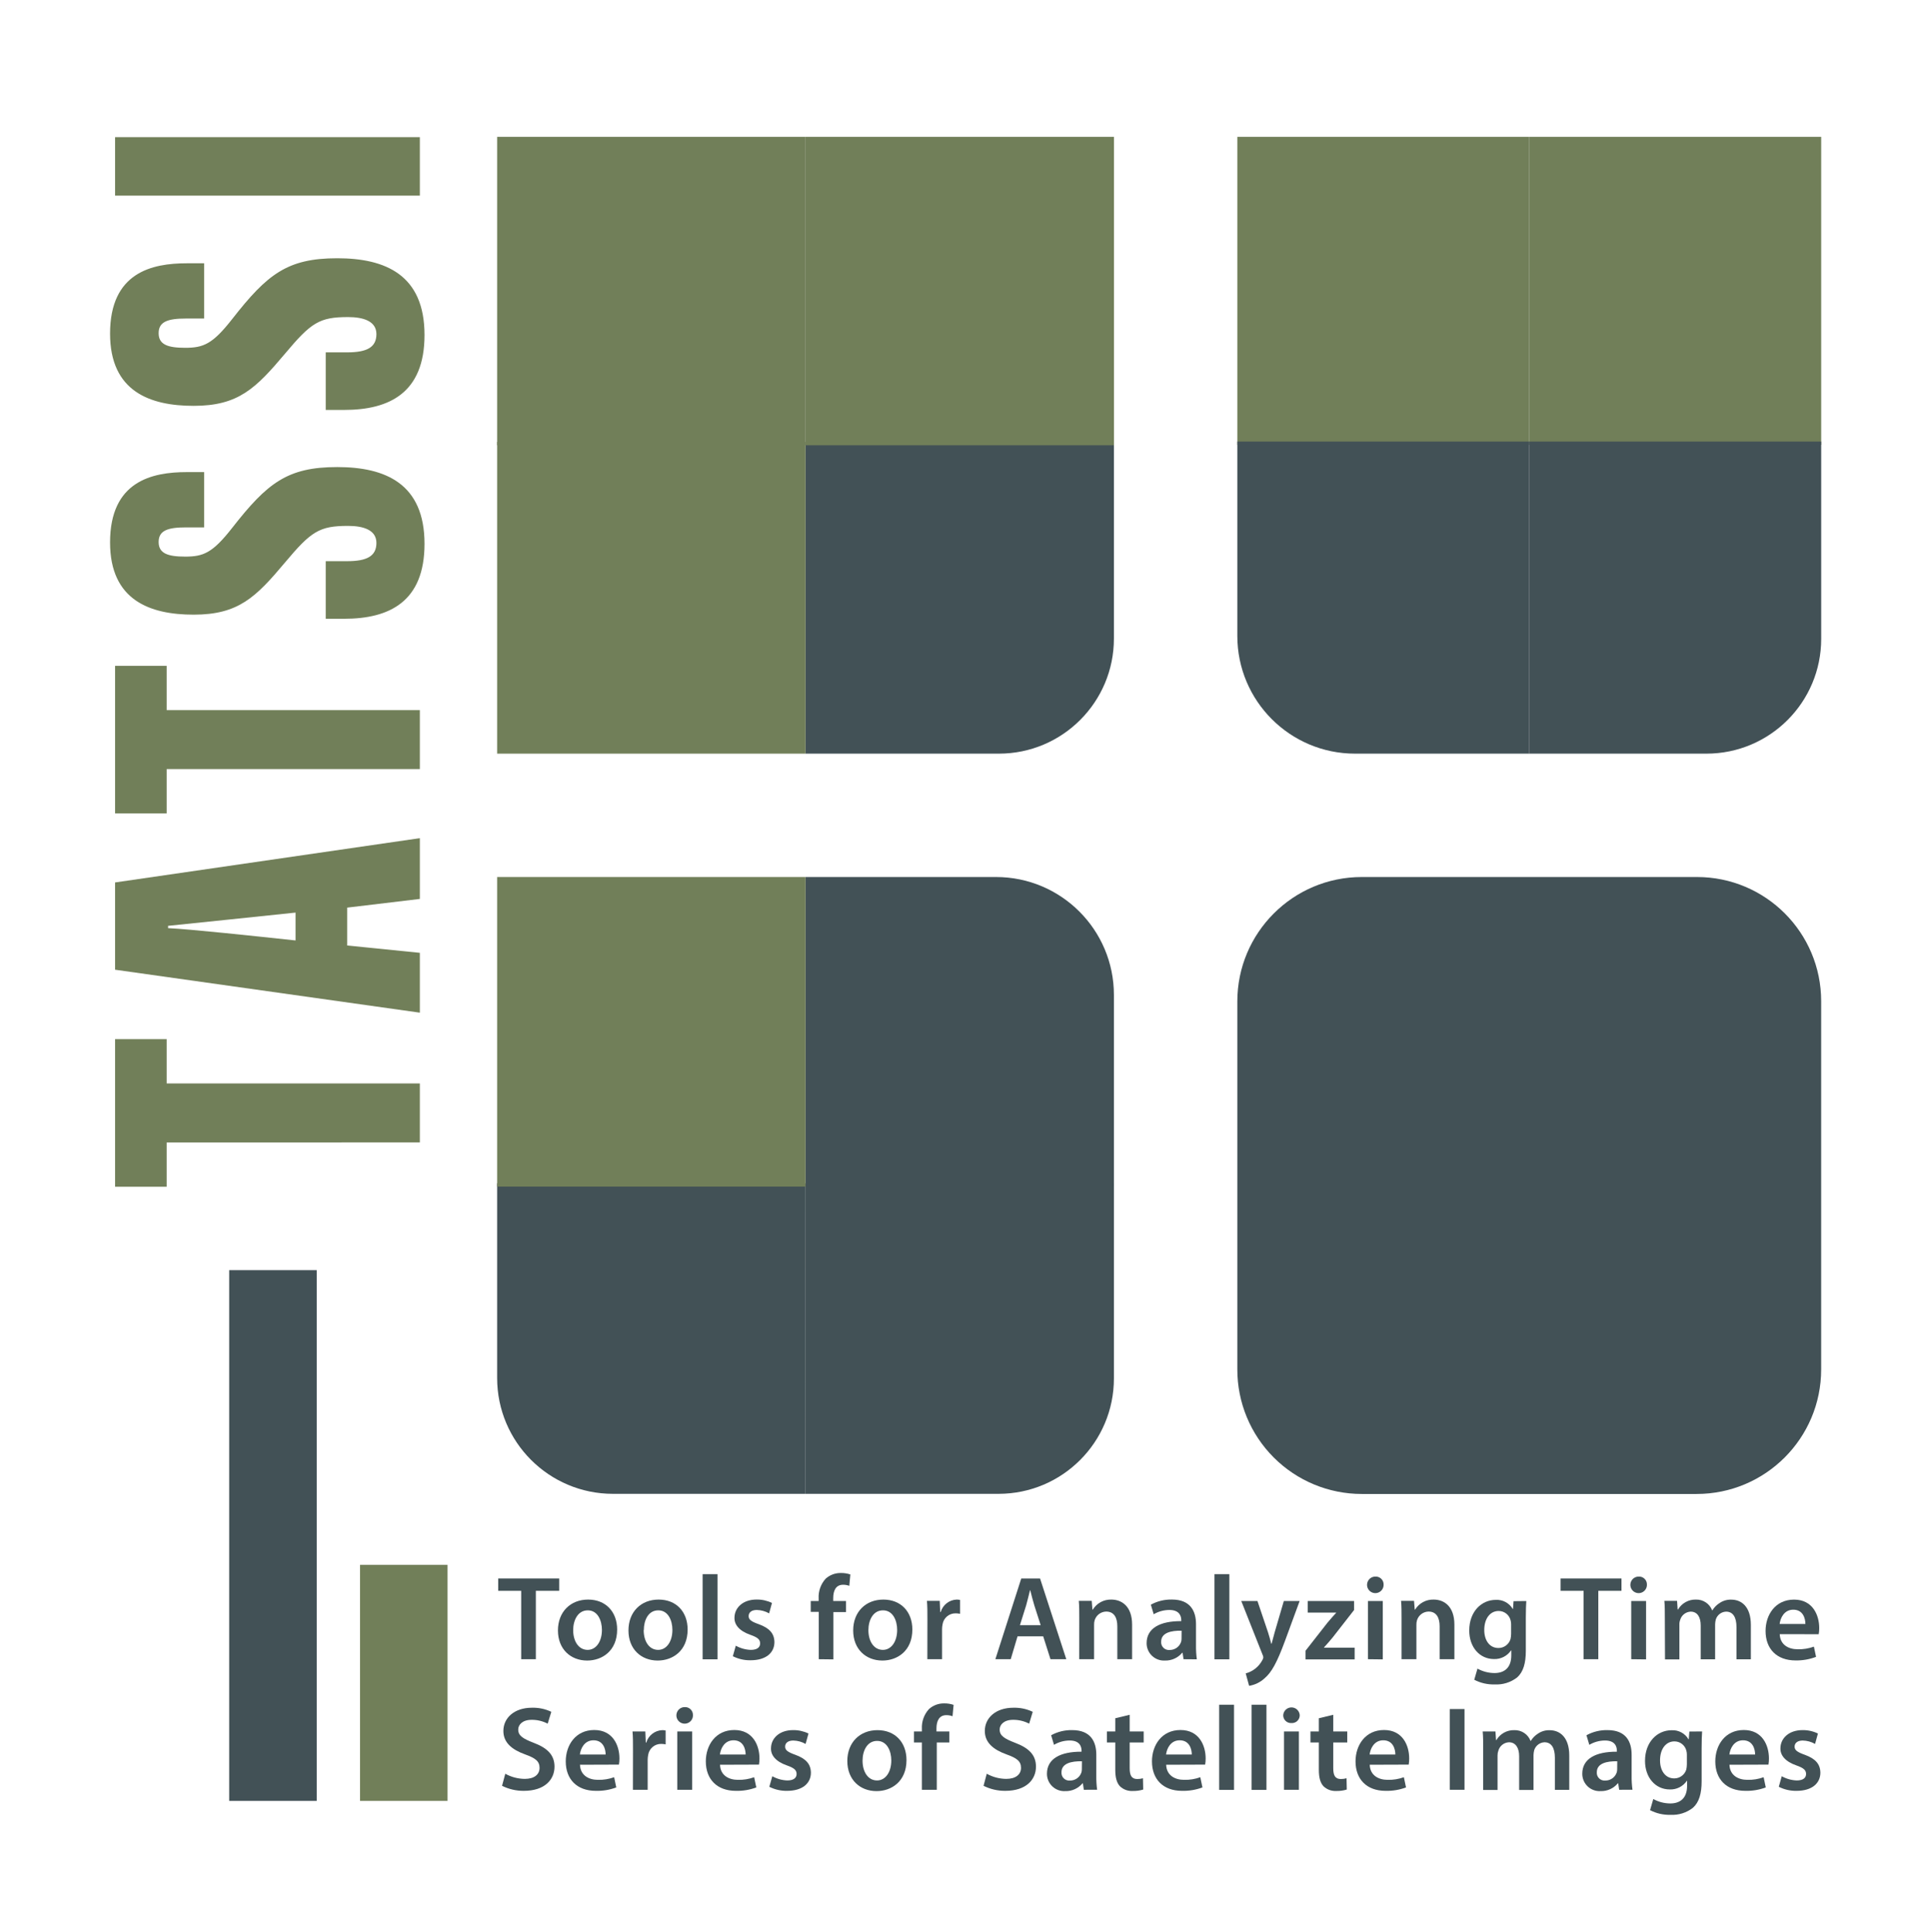
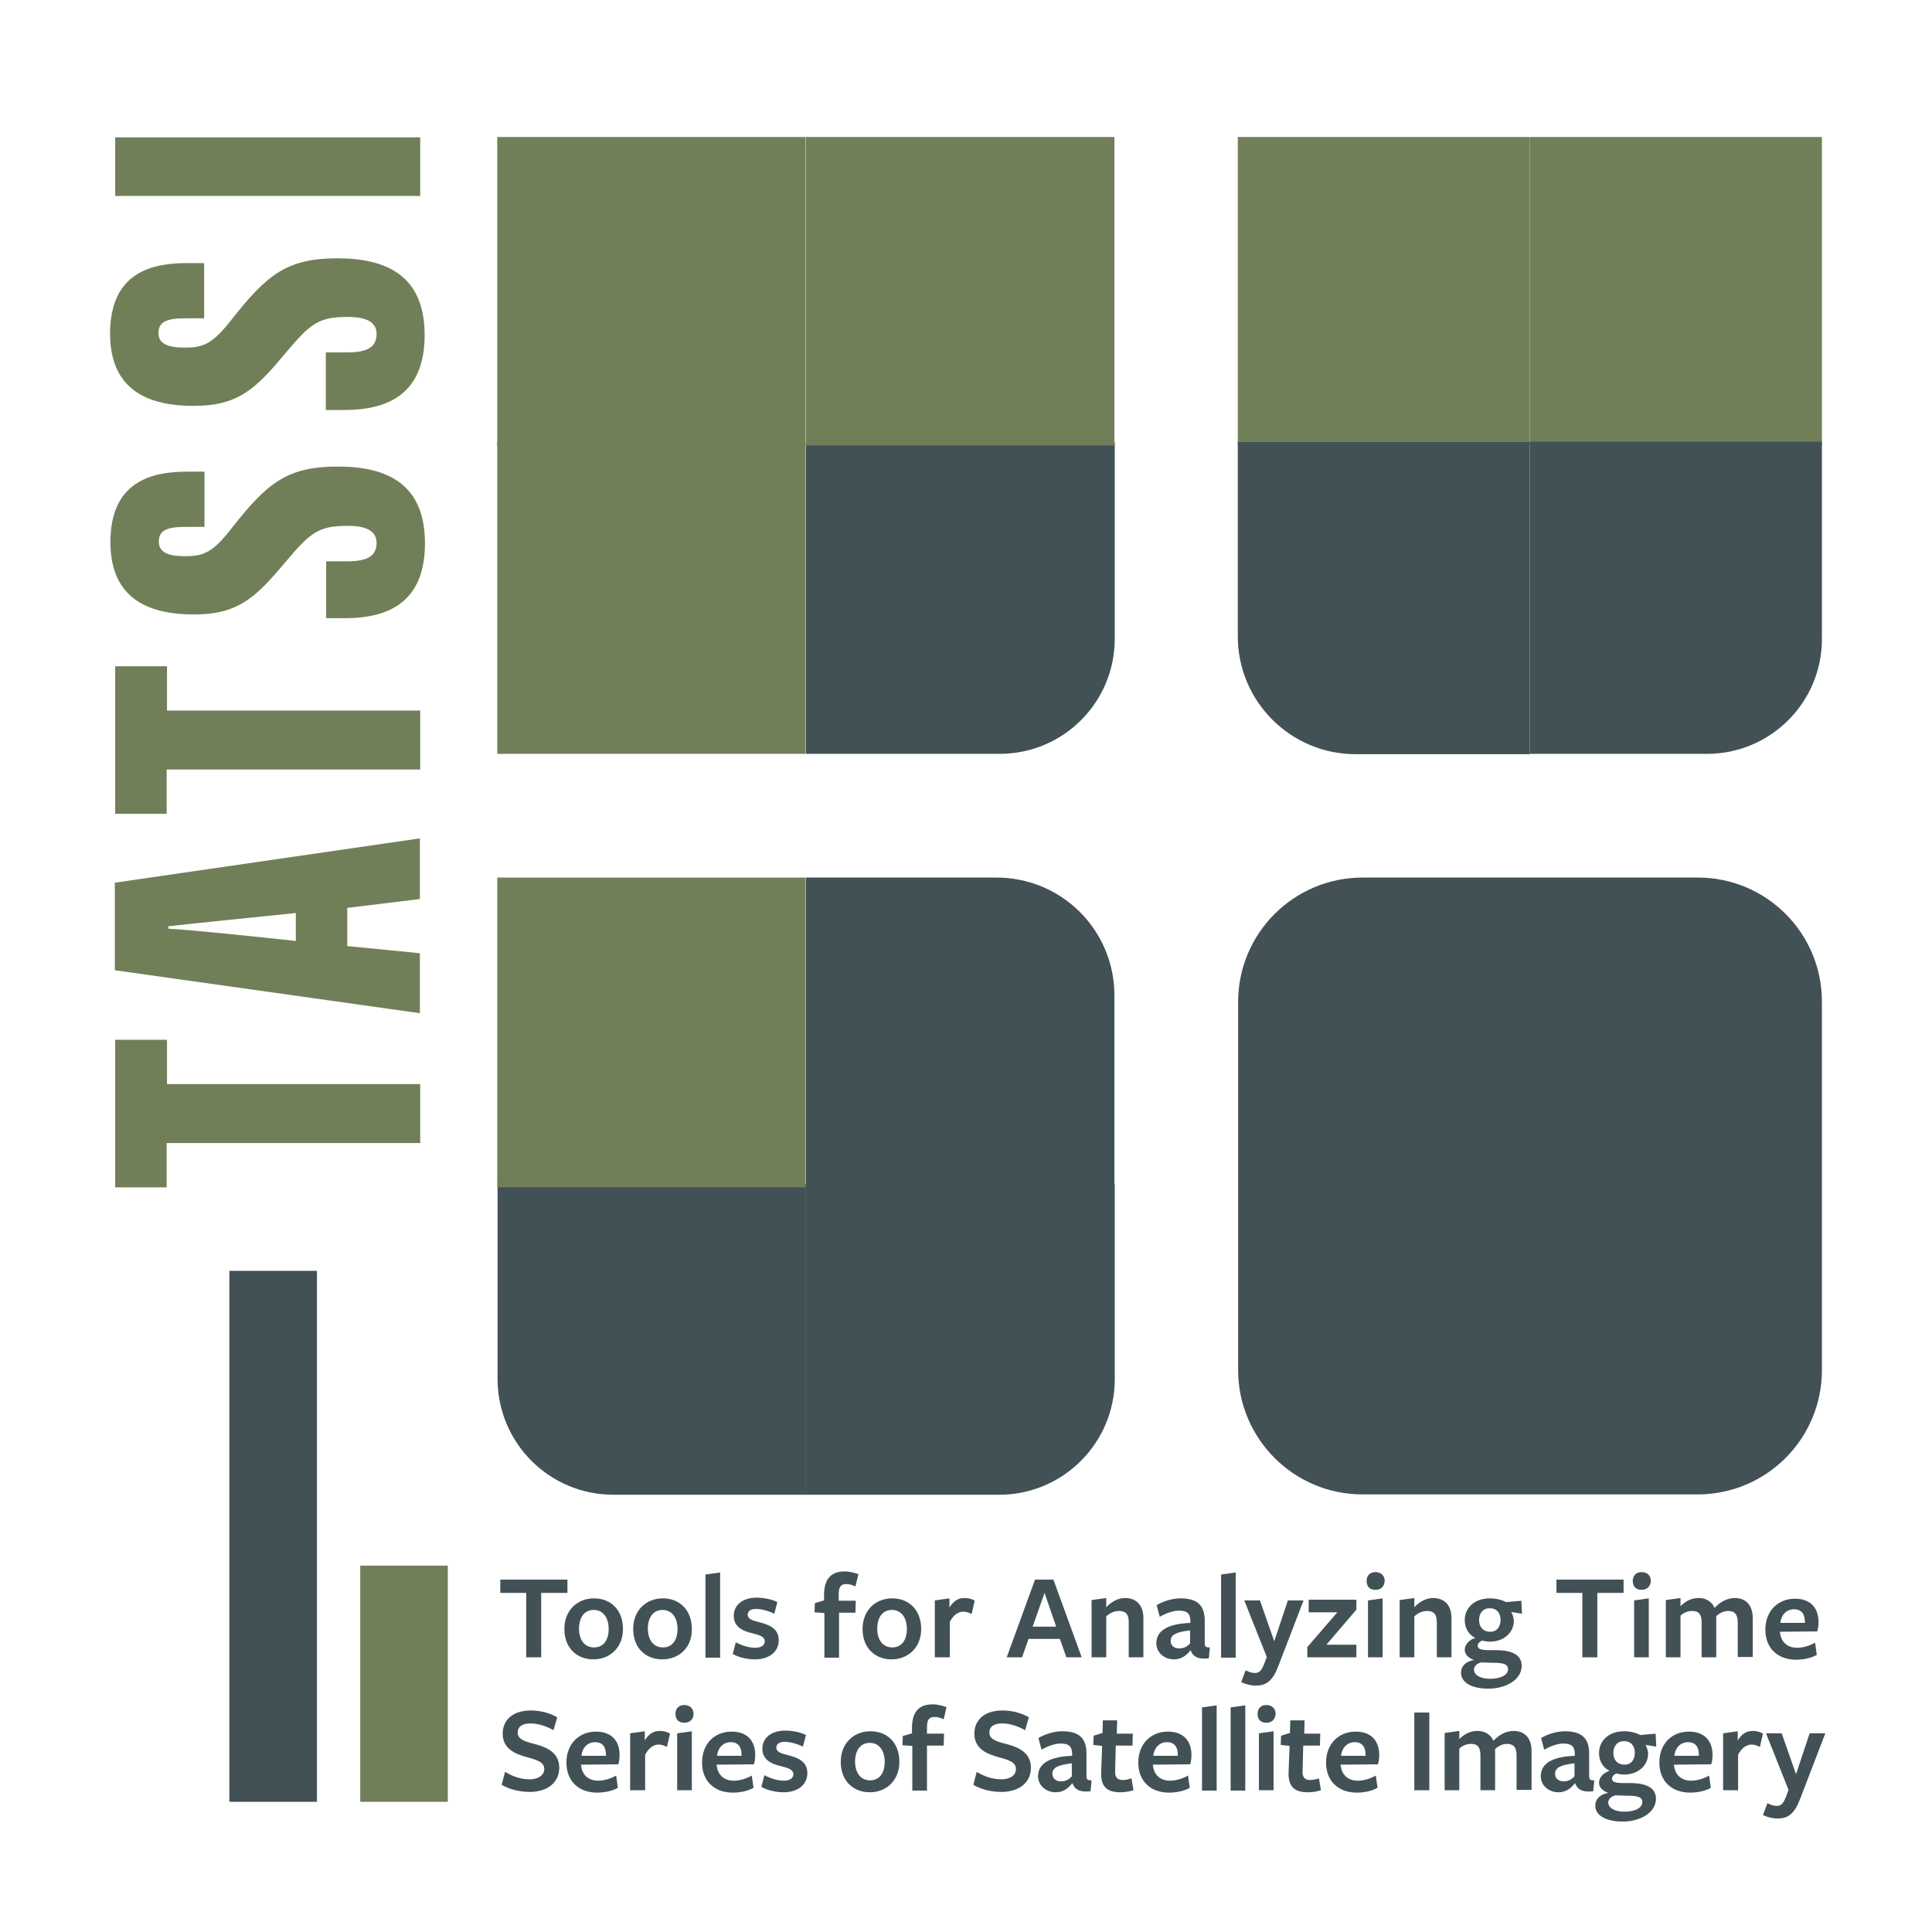
- <svg xmlns="http://www.w3.org/2000/svg" id="Capa_1" data-name="Capa 1" viewBox="0 0 566.93 566.93">
-   <defs>
-     <style>.cls-1{fill:#425156;}.cls-2{fill:#717f59;}</style>
-   </defs>
-   <path class="cls-1" d="M399.76,257.46h98.41a36.45,36.45,0,0,1,36.45,36.45V402a36.57,36.57,0,0,1-36.57,36.57H399.76A36.53,36.53,0,0,1,363.23,402V294A36.53,36.53,0,0,1,399.76,257.46Z" />
-   <path class="cls-1" d="M292.41,257.46H236.48v90.87H327V292.06A34.61,34.61,0,0,0,292.41,257.46Z" />
-   <path class="cls-1" d="M236.48,347.37v91.16h56.67A33.88,33.88,0,0,0,327,404.66V347.37Z" />
-   <path class="cls-1" d="M236.48,347.37H145.94v57.16a34,34,0,0,0,34,34h56.53Z" />
-   <rect class="cls-2" x="145.94" y="257.46" width="90.54" height="90.88" />
-   <rect class="cls-2" x="363.23" y="40.17" width="85.7" height="90.43" />
-   <rect class="cls-2" x="448.93" y="40.17" width="85.7" height="90.43" />
-   <path class="cls-1" d="M363.23,186.68a34.56,34.56,0,0,0,34.56,34.56h51.14V129.63h-85.7Z" />
-   <path class="cls-1" d="M448.93,129.63v91.61h52a33.7,33.7,0,0,0,33.7-33.7V129.63Z" />
-   <path class="cls-1" d="M236.48,129.74v91.5h56.76A33.78,33.78,0,0,0,327,187.46V129.74Z" />
-   <rect class="cls-2" x="145.94" y="129.74" width="90.54" height="91.5" />
-   <rect class="cls-2" x="236.48" y="40.17" width="90.54" height="90.54" />
-   <rect class="cls-2" x="145.94" y="40.17" width="90.54" height="90.54" />
-   <rect class="cls-1" x="67.28" y="372.87" width="25.69" height="155.8" />
-   <rect class="cls-2" x="105.69" y="459.37" width="25.69" height="69.3" />
-   <path class="cls-2" d="M48.93,335.38v13H33.78V305.06H48.93v13h74.32v17.31Z" />
-   <path class="cls-2" d="M101.92,277.56l21.33,2.15v17.57L33.78,284.67V259.05l89.47-13v17.84l-21.33,2.55ZM86.76,267.9c-11.4,1.21-28.84,3-37.42,3.89v.67c6.17.27,26.29,2.42,37.42,3.62Z" />
-   <path class="cls-2" d="M48.93,225.78v13H33.78V195.46H48.93v13h74.32v17.31Z" />
-   <path class="cls-2" d="M95.62,164.74h6.3c5.77,0,8.58-1.47,8.58-5.36s-4-5-8.31-5c-8.45,0-10.86,1.6-18.51,10.73C75.09,175.34,70,180.44,56.85,180.44c-12.74,0-24.54-4.16-24.54-21.2,0-18,12.33-20.65,22.53-20.65h5.09v16.23H54.57c-5.37,0-8,.94-8,4.29s2.68,4.29,7.78,4.29c5.36,0,8.05-1.07,13.82-8.45C78.45,141.81,84.34,137.11,99,137.11c14.08,0,25.62,4.83,25.62,22.54,0,17-10.33,22-23.61,22H95.62Z" />
-   <path class="cls-2" d="M95.62,103.44h6.3c5.77,0,8.58-1.47,8.58-5.36s-4-5-8.31-5c-8.45,0-10.86,1.61-18.51,10.73C75.09,114,70,119.14,56.85,119.14c-12.74,0-24.54-4.16-24.54-21.2,0-18,12.33-20.65,22.53-20.65h5.09V93.51H54.57c-5.37,0-8,.95-8,4.3s2.68,4.29,7.78,4.29c5.36,0,8.05-1.07,13.82-8.45C78.45,80.5,84.34,75.81,99,75.81c14.08,0,25.62,4.83,25.62,22.53,0,17-10.33,22-23.61,22H95.62Z" />
-   <path class="cls-2" d="M33.78,40.26h89.47V57.43H33.78Z" />
-   <path class="cls-1" d="M153,467h-6.75v-3.62h17.9V467H157.3v20.08H153Z" />
-   <path class="cls-1" d="M181.17,478.36c0,6.3-4.44,9.11-8.8,9.11-4.85,0-8.58-3.34-8.58-8.83s3.7-9.07,8.86-9.07S181.17,473.16,181.17,478.36Zm-12.91.18c0,3.3,1.62,5.8,4.25,5.8,2.47,0,4.19-2.43,4.19-5.87,0-2.68-1.2-5.74-4.15-5.74S168.26,475.69,168.26,478.54Z" />
-   <path class="cls-1" d="M201.86,478.36c0,6.3-4.43,9.11-8.79,9.11-4.85,0-8.58-3.34-8.58-8.83s3.69-9.07,8.86-9.07S201.86,473.16,201.86,478.36Zm-12.9.18c0,3.3,1.61,5.8,4.25,5.8,2.46,0,4.18-2.43,4.18-5.87,0-2.68-1.19-5.74-4.15-5.74S189,475.69,189,478.54Z" />
-   <path class="cls-1" d="M206.26,462.11h4.37v25h-4.37Z" />
-   <path class="cls-1" d="M216,483.11a9.65,9.65,0,0,0,4.4,1.23c1.9,0,2.74-.77,2.74-1.9s-.7-1.76-2.81-2.5c-3.34-1.16-4.75-3-4.72-5,0-3,2.51-5.38,6.48-5.38a10,10,0,0,1,4.53,1l-.84,3.06a7.71,7.71,0,0,0-3.62-1c-1.55,0-2.39.74-2.39,1.8s.81,1.62,3,2.39c3.09,1.12,4.53,2.71,4.57,5.24,0,3.09-2.43,5.34-7,5.34a11.08,11.08,0,0,1-5.21-1.19Z" />
-   <path class="cls-1" d="M240.35,487.08V473.19H238V470h2.32v-.73a8,8,0,0,1,2.07-5.84,6.5,6.5,0,0,1,4.46-1.66,8.23,8.23,0,0,1,2.78.43l-.31,3.34a5,5,0,0,0-1.83-.32c-2.15,0-2.89,1.79-2.89,3.91V470h3.76v3.24h-3.72v13.89Z" />
-   <path class="cls-1" d="M267.83,478.36c0,6.3-4.43,9.11-8.79,9.11-4.85,0-8.58-3.34-8.58-8.83s3.7-9.07,8.86-9.07S267.83,473.16,267.83,478.36Zm-12.9.18c0,3.3,1.62,5.8,4.25,5.8,2.47,0,4.19-2.43,4.19-5.87,0-2.68-1.2-5.74-4.16-5.74S254.93,475.69,254.93,478.54Z" />
-   <path class="cls-1" d="M272.25,475.48c0-2.32,0-4-.14-5.53h3.76l.14,3.28h.14a5.1,5.1,0,0,1,4.68-3.66,4.09,4.09,0,0,1,1,.11v4.07a6.13,6.13,0,0,0-1.27-.14,3.82,3.82,0,0,0-3.87,3.27,7.56,7.56,0,0,0-.14,1.34v8.86h-4.32Z" />
-   <path class="cls-1" d="M298.71,480.36l-2,6.72H292.2l7.6-23.7h5.52l7.7,23.7h-4.64l-2.14-6.72Zm6.79-3.27-1.87-5.83c-.45-1.45-.84-3.06-1.19-4.43h-.07c-.36,1.37-.71,3-1.13,4.43l-1.83,5.83Z" />
-   <path class="cls-1" d="M316.83,475.05c0-2,0-3.62-.14-5.1h3.8l.2,2.57h.11a6.18,6.18,0,0,1,5.45-2.95c3,0,6.09,1.93,6.09,7.35v10.16H328v-9.67c0-2.46-.91-4.32-3.27-4.32a3.63,3.63,0,0,0-3.38,2.53,4.37,4.37,0,0,0-.17,1.4v10.06h-4.36Z" />
-   <path class="cls-1" d="M347.44,487.08l-.28-1.9h-.11a6.35,6.35,0,0,1-5.06,2.29,5.09,5.09,0,0,1-5.39-5.1c0-4.33,3.84-6.51,10.17-6.47v-.28c0-1.13-.46-3-3.49-3a9.15,9.15,0,0,0-4.6,1.26l-.84-2.81a12.34,12.34,0,0,1,6.18-1.51c5.49,0,7.08,3.48,7.08,7.21V483a28.32,28.32,0,0,0,.24,4.11Zm-.57-8.37c-3.06-.07-6,.6-6,3.2a2.27,2.27,0,0,0,2.47,2.46,3.5,3.5,0,0,0,3.37-2.35,3,3,0,0,0,.14-.95Z" />
-   <path class="cls-1" d="M356.52,462.11h4.37v25h-4.37Z" />
-   <path class="cls-1" d="M369.14,470l3.1,9.18c.35,1.06.7,2.36.94,3.35h.11c.29-1,.6-2.25.91-3.38l2.68-9.15h4.64l-4.29,11.68c-2.36,6.4-3.94,9.25-6,11a8.68,8.68,0,0,1-4.54,2.21l-1-3.65a7.76,7.76,0,0,0,4.89-3.91,1.77,1.77,0,0,0,.28-.77,2,2,0,0,0-.24-.85L364.39,470Z" />
-   <path class="cls-1" d="M383.26,484.58l6.44-8.23c.88-1.05,1.62-1.89,2.53-2.88v-.07h-8.34V470H397.5v2.64l-6.29,8.06c-.85,1-1.66,2-2.54,2.92v.07h9v3.44H383.26Z" />
-   <path class="cls-1" d="M406.17,465.17a2.43,2.43,0,1,1-2.42-2.35A2.29,2.29,0,0,1,406.17,465.17Zm-4.6,21.91V470h4.36v17.13Z" />
-   <path class="cls-1" d="M411.44,475.05c0-2,0-3.62-.14-5.1h3.8l.21,2.57h.1a6.2,6.2,0,0,1,5.46-2.95c3,0,6.08,1.93,6.08,7.35v10.16h-4.33v-9.67c0-2.46-.91-4.32-3.26-4.32a3.63,3.63,0,0,0-3.38,2.53,4.36,4.36,0,0,0-.18,1.4v10.06h-4.36Z" />
-   <path class="cls-1" d="M448.06,470c-.07,1.16-.14,2.57-.14,4.93v9.7c0,3.59-.73,6.16-2.53,7.78a9.84,9.84,0,0,1-6.61,2.07,12.18,12.18,0,0,1-6-1.37l.95-3.27a10.38,10.38,0,0,0,5,1.3c2.81,0,4.92-1.48,4.92-5.17v-1.48h-.07a5.79,5.79,0,0,1-5,2.54c-4.25,0-7.27-3.52-7.27-8.37,0-5.63,3.65-9,7.77-9a5.42,5.42,0,0,1,5,2.67h.07l.17-2.29Zm-4.46,6.86a4.44,4.44,0,0,0-.14-1.16,3.6,3.6,0,0,0-3.52-2.78c-2.43,0-4.22,2.12-4.22,5.6,0,2.92,1.47,5.27,4.18,5.27a3.7,3.7,0,0,0,3.52-2.6,7.22,7.22,0,0,0,.18-1.55Z" />
-   <path class="cls-1" d="M464.88,467h-6.75v-3.62H476V467H469.2v20.08h-4.32Z" />
-   <path class="cls-1" d="M483.47,465.17a2.43,2.43,0,1,1-2.43-2.35A2.29,2.29,0,0,1,483.47,465.17Zm-4.61,21.91V470h4.36v17.13Z" />
-   <path class="cls-1" d="M488.73,475.05c0-2,0-3.62-.14-5.1h3.73l.17,2.54h.11a5.91,5.91,0,0,1,5.27-2.92,4.94,4.94,0,0,1,4.75,3.16h.07a6.45,6.45,0,0,1,2.11-2.14,5.71,5.71,0,0,1,3.45-1c2.85,0,5.73,1.93,5.73,7.42v10.09h-4.22v-9.46c0-2.85-1-4.53-3.06-4.53a3.29,3.29,0,0,0-3,2.28,6,6,0,0,0-.21,1.44v10.27h-4.23v-9.91c0-2.4-.94-4.08-2.95-4.08a3.37,3.37,0,0,0-3.09,2.46A3.59,3.59,0,0,0,493,477v10.13h-4.22Z" />
-   <path class="cls-1" d="M522.46,479.73c.11,3.1,2.54,4.43,5.28,4.43a13,13,0,0,0,4.75-.77l.63,3a16.12,16.12,0,0,1-6,1.05c-5.56,0-8.82-3.41-8.82-8.65,0-4.75,2.87-9.21,8.36-9.21s7.39,4.57,7.39,8.33a9.6,9.6,0,0,1-.15,1.83Zm7.53-3c0-1.59-.67-4.19-3.56-4.19-2.67,0-3.79,2.43-4,4.19Z" />
-   <path class="cls-1" d="M148.33,520.7a12,12,0,0,0,5.74,1.51c2.78,0,4.32-1.3,4.32-3.24s-1.19-2.85-4.22-3.94c-3.9-1.4-6.4-3.48-6.4-6.89,0-3.86,3.24-6.82,8.37-6.82a12.42,12.42,0,0,1,5.7,1.2L160.78,506a10,10,0,0,0-4.71-1.13c-2.74,0-3.94,1.48-3.94,2.85,0,1.83,1.37,2.67,4.54,3.9,4.11,1.55,6.11,3.63,6.11,7,0,3.8-2.87,7.1-9,7.1a14,14,0,0,1-6.4-1.48Z" />
-   <path class="cls-1" d="M170.26,518.06c.11,3.1,2.54,4.43,5.28,4.43a13,13,0,0,0,4.75-.77l.62,3a16,16,0,0,1-6,1c-5.56,0-8.83-3.41-8.83-8.65,0-4.75,2.88-9.21,8.37-9.21s7.39,4.57,7.39,8.33a9.6,9.6,0,0,1-.15,1.83Zm7.53-3c0-1.58-.67-4.18-3.56-4.18-2.67,0-3.8,2.43-4,4.18Z" />
-   <path class="cls-1" d="M185.82,513.8c0-2.32,0-4-.14-5.52h3.76l.14,3.27h.14a5.12,5.12,0,0,1,4.68-3.65,4.58,4.58,0,0,1,1,.1v4.08a6,6,0,0,0-1.27-.14,3.81,3.81,0,0,0-3.86,3.27,7.56,7.56,0,0,0-.14,1.34v8.86h-4.33Z" />
-   <path class="cls-1" d="M203.42,503.5a2.43,2.43,0,1,1-2.42-2.36A2.29,2.29,0,0,1,203.42,503.5Zm-4.6,21.91V508.28h4.36v17.13Z" />
-   <path class="cls-1" d="M211.37,518.06c.1,3.1,2.53,4.43,5.27,4.43a12.91,12.91,0,0,0,4.75-.77l.63,3a16.08,16.08,0,0,1-6,1c-5.55,0-8.82-3.41-8.82-8.65,0-4.75,2.88-9.21,8.37-9.21s7.38,4.57,7.38,8.33a10.73,10.73,0,0,1-.14,1.83Zm7.52-3c0-1.58-.67-4.18-3.55-4.18-2.67,0-3.8,2.43-4,4.18Z" />
-   <path class="cls-1" d="M226.72,521.43a9.61,9.61,0,0,0,4.39,1.24c1.9,0,2.74-.78,2.74-1.9s-.7-1.76-2.81-2.5c-3.34-1.16-4.75-3-4.71-5,0-3,2.5-5.38,6.47-5.38a10.09,10.09,0,0,1,4.54,1l-.85,3.06a7.6,7.6,0,0,0-3.62-1c-1.55,0-2.39.74-2.39,1.79s.81,1.62,3,2.4c3.09,1.12,4.53,2.7,4.57,5.24,0,3.09-2.43,5.34-7,5.34a11.08,11.08,0,0,1-5.21-1.19Z" />
-   <path class="cls-1" d="M266.11,516.69c0,6.29-4.43,9.11-8.79,9.11-4.85,0-8.58-3.34-8.58-8.83s3.7-9.07,8.86-9.07S266.11,511.48,266.11,516.69Zm-12.9.17c0,3.31,1.62,5.81,4.25,5.81,2.47,0,4.19-2.43,4.19-5.88,0-2.67-1.2-5.73-4.16-5.73S253.21,514,253.21,516.86Z" />
-   <path class="cls-1" d="M270.63,525.41V511.52h-2.32v-3.24h2.32v-.74a8,8,0,0,1,2.08-5.83,6.5,6.5,0,0,1,4.45-1.66,8.23,8.23,0,0,1,2.78.43l-.31,3.34a5,5,0,0,0-1.83-.32c-2.15,0-2.89,1.79-2.89,3.9v.88h3.77v3.24H275v13.89Z" />
-   <path class="cls-1" d="M289.67,520.7a11.92,11.92,0,0,0,5.73,1.51c2.78,0,4.33-1.3,4.33-3.24s-1.2-2.85-4.23-3.94c-3.9-1.4-6.4-3.48-6.4-6.89,0-3.86,3.24-6.82,8.38-6.82a12.41,12.41,0,0,1,5.69,1.2L302.12,506a10,10,0,0,0-4.72-1.13c-2.74,0-3.94,1.48-3.94,2.85,0,1.83,1.38,2.67,4.54,3.9,4.12,1.55,6.12,3.63,6.12,7,0,3.8-2.88,7.1-9,7.1a14,14,0,0,1-6.39-1.48Z" />
-   <path class="cls-1" d="M318.17,525.41l-.28-1.9h-.11a6.33,6.33,0,0,1-5.06,2.29,5.08,5.08,0,0,1-5.38-5.1c0-4.33,3.84-6.51,10.16-6.47v-.29c0-1.12-.46-3-3.48-3a9.09,9.09,0,0,0-4.61,1.27l-.84-2.81a12.28,12.28,0,0,1,6.19-1.51c5.49,0,7.07,3.48,7.07,7.21v6.19a28.41,28.41,0,0,0,.24,4.11Zm-.56-8.37c-3.06-.07-6,.6-6,3.2a2.27,2.27,0,0,0,2.47,2.46,3.49,3.49,0,0,0,3.37-2.36,3.2,3.2,0,0,0,.14-.94Z" />
-   <path class="cls-1" d="M331.63,503.39v4.89h4.11v3.24h-4.11v7.56c0,2.08.55,3.17,2.21,3.17a6.17,6.17,0,0,0,1.69-.22l.07,3.31a9.72,9.72,0,0,1-3.13.42,5,5,0,0,1-3.73-1.41c-.91-1-1.34-2.53-1.34-4.78v-8.05h-2.46v-3.24h2.46v-3.87Z" />
-   <path class="cls-1" d="M342.34,518.06c.1,3.1,2.53,4.43,5.27,4.43a12.91,12.91,0,0,0,4.75-.77l.63,3a16.08,16.08,0,0,1-6,1c-5.55,0-8.82-3.41-8.82-8.65,0-4.75,2.88-9.21,8.37-9.21s7.39,4.57,7.39,8.33a9.6,9.6,0,0,1-.15,1.83Zm7.52-3c0-1.58-.67-4.18-3.55-4.18-2.67,0-3.8,2.43-4,4.18Z" />
-   <path class="cls-1" d="M357.9,500.44h4.36v25H357.9Z" />
-   <path class="cls-1" d="M367.42,500.44h4.36v25h-4.36Z" />
-   <path class="cls-1" d="M381.55,503.5a2.29,2.29,0,0,1-2.46,2.32,2.27,2.27,0,0,1-2.39-2.32,2.43,2.43,0,0,1,4.85,0Zm-4.61,21.91V508.28h4.36v17.13Z" />
-   <path class="cls-1" d="M391.39,503.39v4.89h4.11v3.24h-4.11v7.56c0,2.08.55,3.17,2.21,3.17a6.17,6.17,0,0,0,1.69-.22l.07,3.31a9.72,9.72,0,0,1-3.13.42,5,5,0,0,1-3.73-1.41c-.91-1-1.34-2.53-1.34-4.78v-8.05H384.7v-3.24h2.46v-3.87Z" />
-   <path class="cls-1" d="M402.1,518.06c.1,3.1,2.53,4.43,5.27,4.43a12.91,12.91,0,0,0,4.75-.77l.63,3a16.08,16.08,0,0,1-6,1c-5.55,0-8.82-3.41-8.82-8.65,0-4.75,2.88-9.21,8.37-9.21s7.38,4.57,7.38,8.33a10.73,10.73,0,0,1-.14,1.83Zm7.52-3c0-1.58-.67-4.18-3.55-4.18-2.67,0-3.8,2.43-4,4.18Z" />
-   <path class="cls-1" d="M429.92,501.71v23.7h-4.33v-23.7Z" />
-   <path class="cls-1" d="M435.4,513.38c0-2,0-3.62-.14-5.1H439l.18,2.54h.1a5.93,5.93,0,0,1,5.28-2.92,4.94,4.94,0,0,1,4.75,3.16h.07a6.45,6.45,0,0,1,2.11-2.14,5.7,5.7,0,0,1,3.44-1c2.85,0,5.74,1.93,5.74,7.42v10.09h-4.22V516c0-2.85-1-4.54-3.06-4.54a3.31,3.31,0,0,0-3,2.29,6.49,6.49,0,0,0-.21,1.44v10.27h-4.22v-9.92c0-2.39-1-4.08-3-4.08a3.39,3.39,0,0,0-3.1,2.46,3.87,3.87,0,0,0-.24,1.41v10.13H435.4Z" />
-   <path class="cls-1" d="M475.32,525.41l-.28-1.9h-.11a6.33,6.33,0,0,1-5.06,2.29,5.08,5.08,0,0,1-5.38-5.1c0-4.33,3.84-6.51,10.16-6.47v-.29c0-1.12-.46-3-3.48-3a9.09,9.09,0,0,0-4.61,1.27l-.84-2.81a12.28,12.28,0,0,1,6.19-1.51c5.49,0,7.07,3.48,7.07,7.21v6.19a26.91,26.91,0,0,0,.25,4.11Zm-.56-8.37c-3.06-.07-6,.6-6,3.2a2.27,2.27,0,0,0,2.46,2.46,3.5,3.5,0,0,0,3.38-2.36,3.2,3.2,0,0,0,.14-.94Z" />
-   <path class="cls-1" d="M499.67,508.28c-.07,1.16-.14,2.57-.14,4.93v9.7c0,3.59-.74,6.16-2.54,7.77a9.79,9.79,0,0,1-6.6,2.08,12.18,12.18,0,0,1-6-1.37l.95-3.27a10.34,10.34,0,0,0,5,1.3c2.81,0,4.92-1.48,4.92-5.17v-1.48h-.07a5.78,5.78,0,0,1-5,2.54c-4.25,0-7.28-3.52-7.28-8.38,0-5.62,3.66-9,7.77-9a5.39,5.39,0,0,1,5,2.67h.07l.18-2.29Zm-4.47,6.86a4.05,4.05,0,0,0-.14-1.16,3.59,3.59,0,0,0-3.52-2.78c-2.42,0-4.22,2.11-4.22,5.59,0,2.92,1.48,5.28,4.19,5.28a3.71,3.71,0,0,0,3.52-2.6,7.91,7.91,0,0,0,.17-1.55Z" />
-   <path class="cls-1" d="M507.7,518.06c.11,3.1,2.54,4.43,5.28,4.43a12.91,12.91,0,0,0,4.75-.77l.63,3a16.08,16.08,0,0,1-6,1c-5.55,0-8.82-3.41-8.82-8.65,0-4.75,2.88-9.21,8.37-9.21s7.38,4.57,7.38,8.33a10.73,10.73,0,0,1-.14,1.83Zm7.53-3c0-1.58-.67-4.18-3.55-4.18-2.67,0-3.8,2.43-4,4.18Z" />
-   <path class="cls-1" d="M523.05,521.43a9.65,9.65,0,0,0,4.4,1.24c1.9,0,2.74-.78,2.74-1.9s-.7-1.76-2.81-2.5c-3.34-1.16-4.75-3-4.72-5,0-3,2.51-5.38,6.48-5.38a10,10,0,0,1,4.53,1l-.84,3.06a7.6,7.6,0,0,0-3.62-1c-1.55,0-2.39.74-2.39,1.79s.81,1.62,3,2.4c3.09,1.12,4.53,2.7,4.57,5.24,0,3.09-2.43,5.34-7,5.34a11.08,11.08,0,0,1-5.21-1.19Z" />
+ <svg xmlns="http://www.w3.org/2000/svg" version="1.1" id="Capa_1" x="0px" y="0px" viewBox="0 0 566.9 566.9" style="enable-background:new 0 0 566.9 566.9;" xml:space="preserve">
+   <style type="text/css">
+ 	.st0{fill:#425156;}
+ 	.st1{fill:#717F59;}
+ </style>
+   <g>
+     <path class="st0" d="M498.1,438.5h-98.3c-20.2,0-36.5-16.4-36.5-36.5V294c0-20.2,16.4-36.5,36.5-36.5h98.4   c20.1,0,36.4,16.3,36.4,36.4V402C534.6,422.2,518.3,438.5,498.1,438.5z" />
+     <g>
+       <path class="st0" d="M292.4,257.5h-55.9v90.9H327v-56.3C327,272.9,311.5,257.5,292.4,257.5z" />
+       <path class="st0" d="M236.5,347.4v91.2h56.7c18.7,0,33.9-15.2,33.9-33.9v-57.3H236.5z" />
+       <path class="st0" d="M236.5,347.4h-90.5v57.2c0,18.8,15.2,34,34,34h56.5V347.4z" />
+       <rect x="145.9" y="257.5" class="st1" width="90.5" height="90.9" />
+     </g>
+     <g>
+       <rect x="363.2" y="40.2" class="st1" width="85.7" height="90.4" />
+       <rect x="448.9" y="40.2" class="st1" width="85.7" height="90.4" />
+       <path class="st0" d="M363.2,186.7c0,19.1,15.5,34.6,34.6,34.6h51.1v-91.6h-85.7V186.7z" />
+       <path class="st0" d="M448.9,129.6v91.6h52c18.6,0,33.7-15.1,33.7-33.7v-57.9H448.9z" />
+     </g>
+     <path class="st0" d="M236.5,129.7v91.5h56.8c18.7,0,33.8-15.1,33.8-33.8v-57.7H236.5z" />
+     <rect x="145.9" y="129.7" class="st1" width="90.5" height="91.5" />
+     <rect x="236.5" y="40.2" class="st1" width="90.5" height="90.5" />
+     <rect x="145.9" y="40.2" class="st1" width="90.5" height="90.5" />
+     <rect x="67.3" y="372.9" class="st0" width="25.7" height="155.8" />
+     <rect x="105.7" y="459.4" class="st1" width="25.7" height="69.3" />
+     <g>
+       <path class="st1" d="M48.9,335.4v13H33.8v-43.3h15.2v13h74.3v17.3H48.9z" />
+       <path class="st1" d="M101.9,277.6l21.3,2.1v17.6l-89.5-12.6V259l89.5-13v17.8l-21.3,2.6V277.6z M86.8,267.9    c-11.4,1.2-28.8,2.9-37.4,3.9v0.7c6.2,0.3,26.3,2.4,37.4,3.6V267.9z" />
+       <path class="st1" d="M48.9,225.8v13H33.8v-43.3h15.2v13h74.3v17.3H48.9z" />
+       <path class="st1" d="M95.6,164.7h6.3c5.8,0,8.6-1.5,8.6-5.4c0-4-4-5-8.3-5c-8.5,0-10.9,1.6-18.5,10.7    c-8.6,10.2-13.7,15.3-26.8,15.3c-12.7,0-24.5-4.2-24.5-21.2c0-18,12.3-20.7,22.5-20.7h5.1v16.2h-5.4c-5.4,0-8,0.9-8,4.3    c0,3.2,2.7,4.3,7.8,4.3c5.4,0,8.1-1.1,13.8-8.5c10.3-13.1,16.2-17.8,30.9-17.8c14.1,0,25.6,4.8,25.6,22.5c0,17-10.3,22-23.6,22    h-5.4V164.7z" />
+       <path class="st1" d="M95.6,103.4h6.3c5.8,0,8.6-1.5,8.6-5.4c0-4-4-5-8.3-5c-8.5,0-10.9,1.6-18.5,10.7    C75.1,114,70,119.1,56.8,119.1c-12.7,0-24.5-4.2-24.5-21.2c0-18,12.3-20.7,22.5-20.7h5.1v16.2h-5.4c-5.4,0-8,0.9-8,4.3    c0,3.2,2.7,4.3,7.8,4.3c5.4,0,8.1-1.1,13.8-8.4C78.4,80.5,84.3,75.8,99,75.8c14.1,0,25.6,4.8,25.6,22.5c0,17-10.3,22-23.6,22h-5.4    V103.4z" />
+       <path class="st1" d="M33.8,40.3h89.5v17.2H33.8V40.3z" />
+     </g>
+     <g>
+       <path class="st0" d="M158.8,467.4v18.9h-4.4v-18.9h-7.6v-3.9h19.7v3.9H158.8z" />
+       <path class="st0" d="M174.1,486.9c-4.9,0-8.5-3.4-8.5-8.9c0-5.5,3.8-9,8.7-9s8.5,3.4,8.5,9C182.8,483.4,179,486.9,174.1,486.9z     M174.2,472.4c-2.8,0-4.3,2.3-4.3,5.5c0,3.2,1.6,5.5,4.4,5.5c2.8,0,4.3-2.2,4.3-5.4C178.6,474.7,177,472.4,174.2,472.4z" />
+       <path class="st0" d="M194.3,486.9c-4.9,0-8.5-3.4-8.5-8.9c0-5.5,3.8-9,8.7-9s8.5,3.4,8.5,9C203.1,483.4,199.3,486.9,194.3,486.9z     M194.4,472.4c-2.8,0-4.3,2.3-4.3,5.5c0,3.2,1.6,5.5,4.4,5.5c2.8,0,4.3-2.2,4.3-5.4C198.8,474.7,197.2,472.4,194.4,472.4z" />
+       <path class="st0" d="M207,486.3V462l4.3-0.6v25H207z" />
+       <path class="st0" d="M221.5,486.9c-2.2,0-4.9-0.6-6.5-1.6l0.9-3.4c1.7,0.9,3.8,1.6,5.7,1.6c1.7,0,2.8-0.7,2.8-1.9    c0-1.3-1.4-1.8-3.4-2.3c-3.2-0.7-5.7-2-5.7-5.2c0-3.2,2.7-5.3,6.7-5.3c2.1,0,4.6,0.5,6.1,1.3l-0.9,3.4c-1.6-0.8-3.8-1.4-5.3-1.4    c-1.6,0-2.5,0.6-2.5,1.7c0,1.3,1.4,1.7,3.4,2.2c3.2,0.8,5.7,2,5.7,5.3C228.5,484.6,225.8,486.9,221.5,486.9z" />
+       <path class="st0" d="M251,465.5c-0.8-0.4-1.8-0.7-2.7-0.7c-1.6,0-2.2,0.9-2.2,3v1.9h5l-0.1,3.5h-4.8v13.2h-4.3v-13.1l-2.9-0.2    l0.1-2.7l2.7-0.8l0-1.8c0.1-4.8,2.3-6.7,6.1-6.7c1.6,0,3.1,0.5,4,0.8C251.9,461.8,251,465.5,251,465.5z" />
+       <path class="st0" d="M261.6,486.9c-4.9,0-8.5-3.4-8.5-8.9c0-5.5,3.8-9,8.7-9s8.5,3.4,8.5,9C270.3,483.4,266.5,486.9,261.6,486.9z     M261.7,472.4c-2.8,0-4.3,2.3-4.3,5.5c0,3.2,1.6,5.5,4.4,5.5c2.8,0,4.3-2.2,4.3-5.4C266.1,474.7,264.5,472.4,261.7,472.4z" />
+       <path class="st0" d="M278.6,486.3h-4.3v-16.7l4.3-0.6v2.7c1.1-1.8,2.4-2.8,4.4-2.8c1,0,2.1,0.2,3,0.8l-0.9,3.9    c-0.8-0.4-1.6-0.7-2.4-0.7c-1.5,0-2.9,0.9-4,3V486.3z" />
+       <path class="st0" d="M317.4,486.3h-4.5l-1.9-5.4h-9.2l-1.9,5.4h-4.5l8.3-22.8h5.4L317.4,486.3z M306.5,467.4l-3.5,9.9h6.9    L306.5,467.4z" />
+       <path class="st0" d="M331.2,486.3v-10.3c0-2.5-1-3.3-2.9-3.3c-1.5,0-2.9,0.8-3.7,1.6v12h-4.3v-16.8l4.3-0.6c0,0,0,2.6,0,2.7    c1.5-1.6,3.5-2.7,5.5-2.7c3.4,0,5.4,2.2,5.4,5.8v11.6H331.2z" />
+       <path class="st0" d="M349.2,484.4c-1.2,1.5-2.7,2.5-4.7,2.5c-3,0-5.2-2.1-5.2-4.7c0-3.1,2.3-5.7,10-6v-0.4c0-2.3-0.9-3.2-3.4-3.2    c-1.7,0-3.8,0.8-5.6,1.8l-0.9-3.4c1.6-1,4.3-2,7-2c5.2,0,7.2,2.3,7.1,6.9v6c0,1.3,0.2,1.5,1.5,1.5l-0.3,3.2    c-3.2,0.4-4.7-0.6-5.3-2.3H349.2z M349.2,478.4c-4.2,0.5-5.7,1.3-5.7,3.1c0,1.3,1,2.2,2.5,2.2c1.4,0,2.4-0.6,3.2-1.5V478.4z" />
+       <path class="st0" d="M358.3,486.3V462l4.3-0.6v25H358.3z" />
+       <path class="st0" d="M376.2,486l-1,2.6c-1.7,4.6-3.6,6-6.7,6c-1.5,0-2.9-0.4-4.3-1l1.3-3.5c1,0.5,1.8,0.8,2.7,0.8    c1.2,0,1.9-0.5,2.8-2.8l0.7-1.9l-6.6-16.6h4.6l4.2,12l4-12h4.6L376.2,486z" />
+       <path class="st0" d="M383.6,486.3v-3l8.8-10.2H384v-3.7h14v2.9l-8.8,10.3h8.8v3.7H383.6z" />
+       <path class="st0" d="M403.6,466.5c-1.7,0-2.6-1-2.6-2.6c0-1.5,0.9-2.6,2.6-2.6c1.7,0,2.7,1.1,2.7,2.6    C406.2,465.4,405.3,466.5,403.6,466.5z M401.4,486.3v-16.7l4.3-0.6v17.3H401.4z" />
+       <path class="st0" d="M421.6,486.3v-10.3c0-2.5-1-3.3-2.9-3.3c-1.5,0-2.9,0.8-3.7,1.6v12h-4.3v-16.8l4.3-0.6c0,0,0,2.6,0,2.7    c1.5-1.6,3.5-2.7,5.5-2.7c3.4,0,5.4,2.2,5.4,5.8v11.6H421.6z" />
+       <path class="st0" d="M429.8,484.1c0-1.5,1.2-2.9,3.1-3.5c-1.9-0.9-3.1-2.8-3.1-5.2c0-3.5,2.7-6.4,7.4-6.4c1.9,0,3.6,0.5,4.7,1.1    l4.5-0.4l0.2,3.8l-3.2-0.5c0.4,0.5,0.8,1.8,0.8,2.6c0,3.4-2.9,6.1-7,6.1c-0.8,0-1.4-0.1-2.3-0.3c-0.6,0.2-1.3,0.8-1.3,1.5    c0,0.9,0.8,1.3,3.5,1.3c0,0,2,0,1.8,0c4.8,0,7.6,1.4,7.6,4.6c0,4-4.5,6.7-9.8,6.7c-4.5,0-8-1.6-8-4.7c0-1.8,1.3-3.3,3.8-3.7    C430.9,486.5,429.8,485.5,429.8,484.1z M432.5,489.9c0,1.6,1.9,2.7,4.8,2.7c3,0,5.2-1.1,5.2-2.8c0-1.6-1.5-1.9-4.7-1.9    c-1.1,0-2.5-0.1-3.2-0.1C433.4,488.1,432.5,488.9,432.5,489.9z M437.3,478.8c1.9,0,3-1.4,3-3.5c0-2-1.1-3.4-3.2-3.4    c-1.9,0-3.1,1.4-3.1,3.5C434,477.4,435.2,478.8,437.3,478.8z" />
+       <path class="st0" d="M468.7,467.4v18.9h-4.4v-18.9h-7.6v-3.9h19.7v3.9H468.7z" />
+       <path class="st0" d="M481.7,466.5c-1.7,0-2.6-1-2.6-2.6c0-1.5,0.9-2.6,2.6-2.6c1.7,0,2.7,1.1,2.7,2.6    C484.3,465.4,483.4,466.5,481.7,466.5z M479.5,486.3v-16.7l4.3-0.6v17.3H479.5z" />
+       <path class="st0" d="M509.9,486.3v-10.2c0-2.5-1-3.4-2.8-3.4c-1.5,0-2.7,0.8-3.5,1.5v1v11.1h-4.3v-10.2c0-2.5-0.9-3.4-2.7-3.4    c-1.5,0-2.7,0.6-3.5,1.4v12.2h-4.3v-16.8l4.3-0.6c0,0,0,2.2,0,2.4c1.6-1.6,3.3-2.4,5.4-2.4c2,0,3.8,1,4.6,2.9    c1.7-1.8,3.7-2.9,6-2.9c3.2,0,5.2,2.2,5.2,5.8v11.5H509.9z" />
+       <path class="st0" d="M522.3,478.9c0.2,2.7,2,4.6,5,4.6c1.8,0,3.7-0.6,5.3-1.5l0.5,3.6c-1.6,0.9-3.8,1.4-6.1,1.4    c-5.4,0-9-3.4-9-8.8c0-5.5,3.7-9.1,8.7-9.1c4.5,0,6.9,2.7,6.9,6.8c0,0.9-0.1,2.1-0.4,2.8c0,0-11,0.1-11,0.1V478.9z M529.6,476.2    c0-0.1,0-0.3,0-0.3c0-2.3-1-3.7-3.2-3.7c-2.4,0-3.8,1.9-4,4L529.6,476.2z" />
+       <path class="st0" d="M159.7,519.1c0-1.9-1.7-2.6-5.1-3.5c-3.3-0.9-7.1-2.4-7.1-6.9c0-4.1,3.1-6.8,8.2-6.8c3.1,0,5.7,0.8,7.8,2    l-1.1,3.8c-2-1.2-4.6-2-6.7-2c-2.7,0-3.8,1.1-3.8,2.7c0,1.9,2,2.6,5.2,3.4c3.4,0.9,7,2.5,7,6.9c0,4.2-3.3,7.1-8.7,7.1    c-3,0-6.1-0.8-8.2-2.1l1-3.8c2.1,1.3,4.5,2.2,7.3,2.2C157.9,522.1,159.7,520.9,159.7,519.1z" />
+       <path class="st0" d="M170.5,517.9c0.2,2.7,2,4.6,5,4.6c1.8,0,3.7-0.6,5.3-1.5l0.5,3.6c-1.6,0.9-3.8,1.4-6.1,1.4    c-5.4,0-9-3.4-9-8.8c0-5.5,3.7-9.1,8.7-9.1c4.5,0,6.9,2.7,6.9,6.8c0,0.9-0.1,2.1-0.4,2.8c0,0-11,0.1-11,0.1V517.9z M177.8,515.2    c0-0.1,0-0.3,0-0.3c0-2.3-1-3.7-3.2-3.7c-2.4,0-3.8,1.9-4,4L177.8,515.2z" />
+       <path class="st0" d="M189.2,525.3h-4.3v-16.7l4.3-0.6v2.7c1.1-1.8,2.4-2.8,4.4-2.8c1,0,2.1,0.2,3,0.8l-0.9,3.9    c-0.8-0.4-1.6-0.7-2.4-0.7c-1.5,0-2.9,0.9-4,3V525.3z" />
+       <path class="st0" d="M200.8,505.5c-1.7,0-2.6-1-2.6-2.6c0-1.5,0.9-2.6,2.6-2.6c1.7,0,2.7,1.1,2.7,2.6    C203.5,504.4,202.5,505.5,200.8,505.5z M198.7,525.3v-16.7l4.3-0.6v17.3H198.7z" />
+       <path class="st0" d="M210.3,517.9c0.2,2.7,2,4.6,5,4.6c1.8,0,3.7-0.6,5.3-1.5l0.5,3.6c-1.6,0.9-3.8,1.4-6.1,1.4    c-5.4,0-9-3.4-9-8.8c0-5.5,3.6-9.1,8.7-9.1c4.5,0,6.9,2.7,6.9,6.8c0,0.9-0.1,2.1-0.4,2.8c0,0-11,0.1-11,0.1V517.9z M217.6,515.2    c0-0.1,0-0.3,0-0.3c0-2.3-1-3.7-3.2-3.7c-2.4,0-3.8,1.9-4,4L217.6,515.2z" />
+       <path class="st0" d="M229.9,525.9c-2.2,0-4.9-0.6-6.5-1.6l0.9-3.4c1.7,0.9,3.8,1.6,5.7,1.6c1.7,0,2.8-0.7,2.8-1.9    c0-1.3-1.4-1.8-3.4-2.3c-3.2-0.7-5.7-2-5.7-5.2c0-3.2,2.7-5.3,6.7-5.3c2.1,0,4.6,0.5,6.1,1.3l-0.9,3.4c-1.6-0.8-3.8-1.4-5.3-1.4    c-1.6,0-2.5,0.6-2.5,1.7c0,1.3,1.4,1.7,3.4,2.2c3.2,0.8,5.7,2,5.7,5.3C236.9,523.6,234.2,525.9,229.9,525.9z" />
+       <path class="st0" d="M255.2,525.9c-4.9,0-8.5-3.4-8.5-8.9c0-5.5,3.8-9,8.7-9c5,0,8.5,3.4,8.5,9    C263.9,522.4,260.1,525.9,255.2,525.9z M255.2,511.4c-2.8,0-4.3,2.3-4.3,5.5c0,3.2,1.6,5.5,4.4,5.5c2.8,0,4.3-2.2,4.3-5.4    C259.6,513.7,258,511.4,255.2,511.4z" />
+       <path class="st0" d="M276.9,504.5c-0.8-0.4-1.8-0.7-2.7-0.7c-1.6,0-2.2,0.9-2.2,3v1.9h5l-0.1,3.5H272v13.2h-4.3v-13.1l-2.9-0.2    l0.1-2.7l2.7-0.8l0-1.8c0.1-4.8,2.3-6.7,6.1-6.7c1.6,0,3.1,0.5,4,0.8C277.8,500.8,276.9,504.5,276.9,504.5z" />
+       <path class="st0" d="M298.1,519.1c0-1.9-1.7-2.6-5.1-3.5c-3.3-0.9-7.1-2.4-7.1-6.9c0-4.1,3.1-6.8,8.2-6.8c3.1,0,5.7,0.8,7.8,2    l-1.1,3.8c-2-1.2-4.6-2-6.7-2c-2.7,0-3.8,1.1-3.8,2.7c0,1.9,2,2.6,5.2,3.4c3.4,0.9,7,2.5,7,6.9c0,4.2-3.3,7.1-8.7,7.1    c-3,0-6.1-0.8-8.2-2.1l1-3.8c2.1,1.3,4.5,2.2,7.3,2.2C296.4,522.1,298.1,520.9,298.1,519.1z" />
+       <path class="st0" d="M314.5,523.4c-1.2,1.5-2.7,2.5-4.7,2.5c-3,0-5.2-2.1-5.2-4.7c0-3.1,2.3-5.7,10-6v-0.4c0-2.3-0.9-3.2-3.4-3.2    c-1.7,0-3.8,0.8-5.6,1.8l-0.9-3.4c1.6-1,4.3-2,7-2c5.2,0,7.2,2.3,7.1,6.9v6c0,1.3,0.2,1.5,1.5,1.5l-0.3,3.2    c-3.2,0.4-4.7-0.6-5.3-2.3H314.5z M314.5,517.4c-4.2,0.5-5.7,1.3-5.7,3.1c0,1.3,1,2.2,2.5,2.2c1.4,0,2.4-0.6,3.2-1.5V517.4z" />
+       <path class="st0" d="M328.7,525.9c-3.8,0-5.7-1.6-5.6-5.7l0.3-7.9l-2.6-0.3l0.1-2.7l2.6-0.8l0.1-3.7h4.2l-0.1,3.9h4.7l-0.1,3.5    h-4.9l-0.2,7.8c0,1.6,0.8,2.3,2.2,2.3c0.9,0,1.8-0.2,2.6-0.5l0.6,3.5C331.3,525.7,330.1,525.9,328.7,525.9z" />
+       <path class="st0" d="M338.3,517.9c0.2,2.7,2,4.6,5,4.6c1.8,0,3.7-0.6,5.3-1.5l0.5,3.6c-1.6,0.9-3.8,1.4-6.1,1.4    c-5.4,0-9-3.4-9-8.8c0-5.5,3.7-9.1,8.7-9.1c4.5,0,6.9,2.7,6.9,6.8c0,0.9-0.1,2.1-0.4,2.8c0,0-11,0.1-11,0.1V517.9z M345.6,515.2    c0-0.1,0-0.3,0-0.3c0-2.3-1-3.7-3.2-3.7c-2.4,0-3.8,1.9-4,4L345.6,515.2z" />
+       <path class="st0" d="M352.7,525.3V501l4.3-0.6v25H352.7z" />
+       <path class="st0" d="M361.1,525.3V501l4.3-0.6v25H361.1z" />
+       <path class="st0" d="M371.6,505.5c-1.7,0-2.6-1-2.6-2.6c0-1.5,0.9-2.6,2.6-2.6c1.7,0,2.7,1.1,2.7,2.6    C374.2,504.4,373.3,505.5,371.6,505.5z M369.4,525.3v-16.7l4.3-0.6v17.3H369.4z" />
+       <path class="st0" d="M383.7,525.9c-3.8,0-5.7-1.6-5.6-5.7l0.3-7.9l-2.6-0.3l0.1-2.7l2.6-0.8l0.1-3.7h4.2l-0.1,3.9h4.7l-0.1,3.5    h-4.9l-0.2,7.8c0,1.6,0.8,2.3,2.2,2.3c0.9,0,1.8-0.2,2.6-0.5l0.6,3.5C386.4,525.7,385.2,525.9,383.7,525.9z" />
+       <path class="st0" d="M393.4,517.9c0.2,2.7,2,4.6,5,4.6c1.8,0,3.7-0.6,5.3-1.5l0.5,3.6c-1.6,0.9-3.8,1.4-6.1,1.4    c-5.4,0-9-3.4-9-8.8c0-5.5,3.7-9.1,8.7-9.1c4.5,0,6.9,2.7,6.9,6.8c0,0.9-0.1,2.1-0.4,2.8c0,0-11,0.1-11,0.1V517.9z M400.7,515.2    c0-0.1,0-0.3,0-0.3c0-2.3-1-3.7-3.2-3.7c-2.4,0-3.8,1.9-4,4L400.7,515.2z" />
+       <path class="st0" d="M415,525.3v-22.8h4.4v22.8H415z" />
+       <path class="st0" d="M445,525.3v-10.2c0-2.5-1-3.4-2.8-3.4c-1.5,0-2.7,0.8-3.5,1.5v1v11.1h-4.3v-10.2c0-2.5-0.9-3.4-2.7-3.4    c-1.5,0-2.7,0.6-3.5,1.4v12.2h-4.3v-16.8l4.3-0.6c0,0,0,2.2,0,2.4c1.6-1.6,3.3-2.4,5.4-2.4c2,0,3.8,1,4.6,2.9    c1.7-1.8,3.7-2.9,6-2.9c3.2,0,5.2,2.2,5.2,5.8v11.5H445z" />
+       <path class="st0" d="M462,523.4c-1.2,1.5-2.7,2.5-4.7,2.5c-3,0-5.2-2.1-5.2-4.7c0-3.1,2.3-5.7,10-6v-0.4c0-2.3-0.9-3.2-3.4-3.2    c-1.7,0-3.8,0.8-5.6,1.8l-0.9-3.4c1.6-1,4.3-2,7-2c5.2,0,7.2,2.3,7.1,6.9v6c0,1.3,0.2,1.5,1.5,1.5l-0.3,3.2    c-3.2,0.4-4.7-0.6-5.3-2.3H462z M462,517.4c-4.2,0.5-5.7,1.3-5.7,3.1c0,1.3,1,2.2,2.5,2.2c1.4,0,2.4-0.6,3.2-1.5V517.4z" />
+       <path class="st0" d="M469.2,523.1c0-1.5,1.2-2.9,3.1-3.5c-1.9-0.9-3.1-2.8-3.1-5.2c0-3.5,2.7-6.4,7.4-6.4c1.9,0,3.6,0.5,4.7,1.1    l4.5-0.4l0.2,3.8l-3.2-0.5c0.4,0.5,0.8,1.8,0.8,2.6c0,3.4-2.9,6.1-7,6.1c-0.8,0-1.4-0.1-2.3-0.3c-0.6,0.2-1.3,0.8-1.3,1.5    c0,0.9,0.8,1.3,3.5,1.3c0,0,2,0,1.8,0c4.8,0,7.6,1.4,7.6,4.6c0,4-4.5,6.7-9.8,6.7c-4.5,0-8-1.6-8-4.7c0-1.8,1.3-3.3,3.8-3.7    C470.3,525.5,469.2,524.5,469.2,523.1z M471.9,528.9c0,1.6,1.9,2.7,4.8,2.7c3,0,5.2-1.1,5.2-2.8c0-1.6-1.5-1.9-4.7-1.9    c-1.1,0-2.5-0.1-3.2-0.1C472.8,527.1,471.9,527.9,471.9,528.9z M476.7,517.8c1.9,0,3-1.4,3-3.5c0-2-1.1-3.4-3.2-3.4    c-1.9,0-3.1,1.4-3.1,3.5C473.4,516.4,474.6,517.8,476.7,517.8z" />
+       <path class="st0" d="M491.2,517.9c0.2,2.7,2,4.6,5,4.6c1.8,0,3.7-0.6,5.3-1.5l0.5,3.6c-1.6,0.9-3.8,1.4-6.1,1.4    c-5.4,0-9-3.4-9-8.8c0-5.5,3.6-9.1,8.7-9.1c4.5,0,6.9,2.7,6.9,6.8c0,0.9-0.1,2.1-0.4,2.8c0,0-11,0.1-11,0.1V517.9z M498.5,515.2    c0-0.1,0-0.3,0-0.3c0-2.3-1-3.7-3.2-3.7c-2.4,0-3.8,1.9-4,4L498.5,515.2z" />
+       <path class="st0" d="M509.9,525.3h-4.3v-16.7l4.3-0.6v2.7c1.1-1.8,2.4-2.8,4.4-2.8c1,0,2.1,0.2,3,0.8l-0.9,3.9    c-0.8-0.4-1.6-0.7-2.4-0.7c-1.5,0-2.9,0.9-4,3V525.3z" />
+       <path class="st0" d="M529.3,525l-1,2.6c-1.7,4.6-3.6,6-6.7,6c-1.5,0-2.9-0.4-4.3-1l1.3-3.5c1,0.5,1.8,0.8,2.7,0.8    c1.2,0,1.9-0.5,2.8-2.8l0.7-1.9l-6.6-16.6h4.6l4.2,12l4-12h4.6L529.3,525z" />
+     </g>
+   </g>
</svg>
